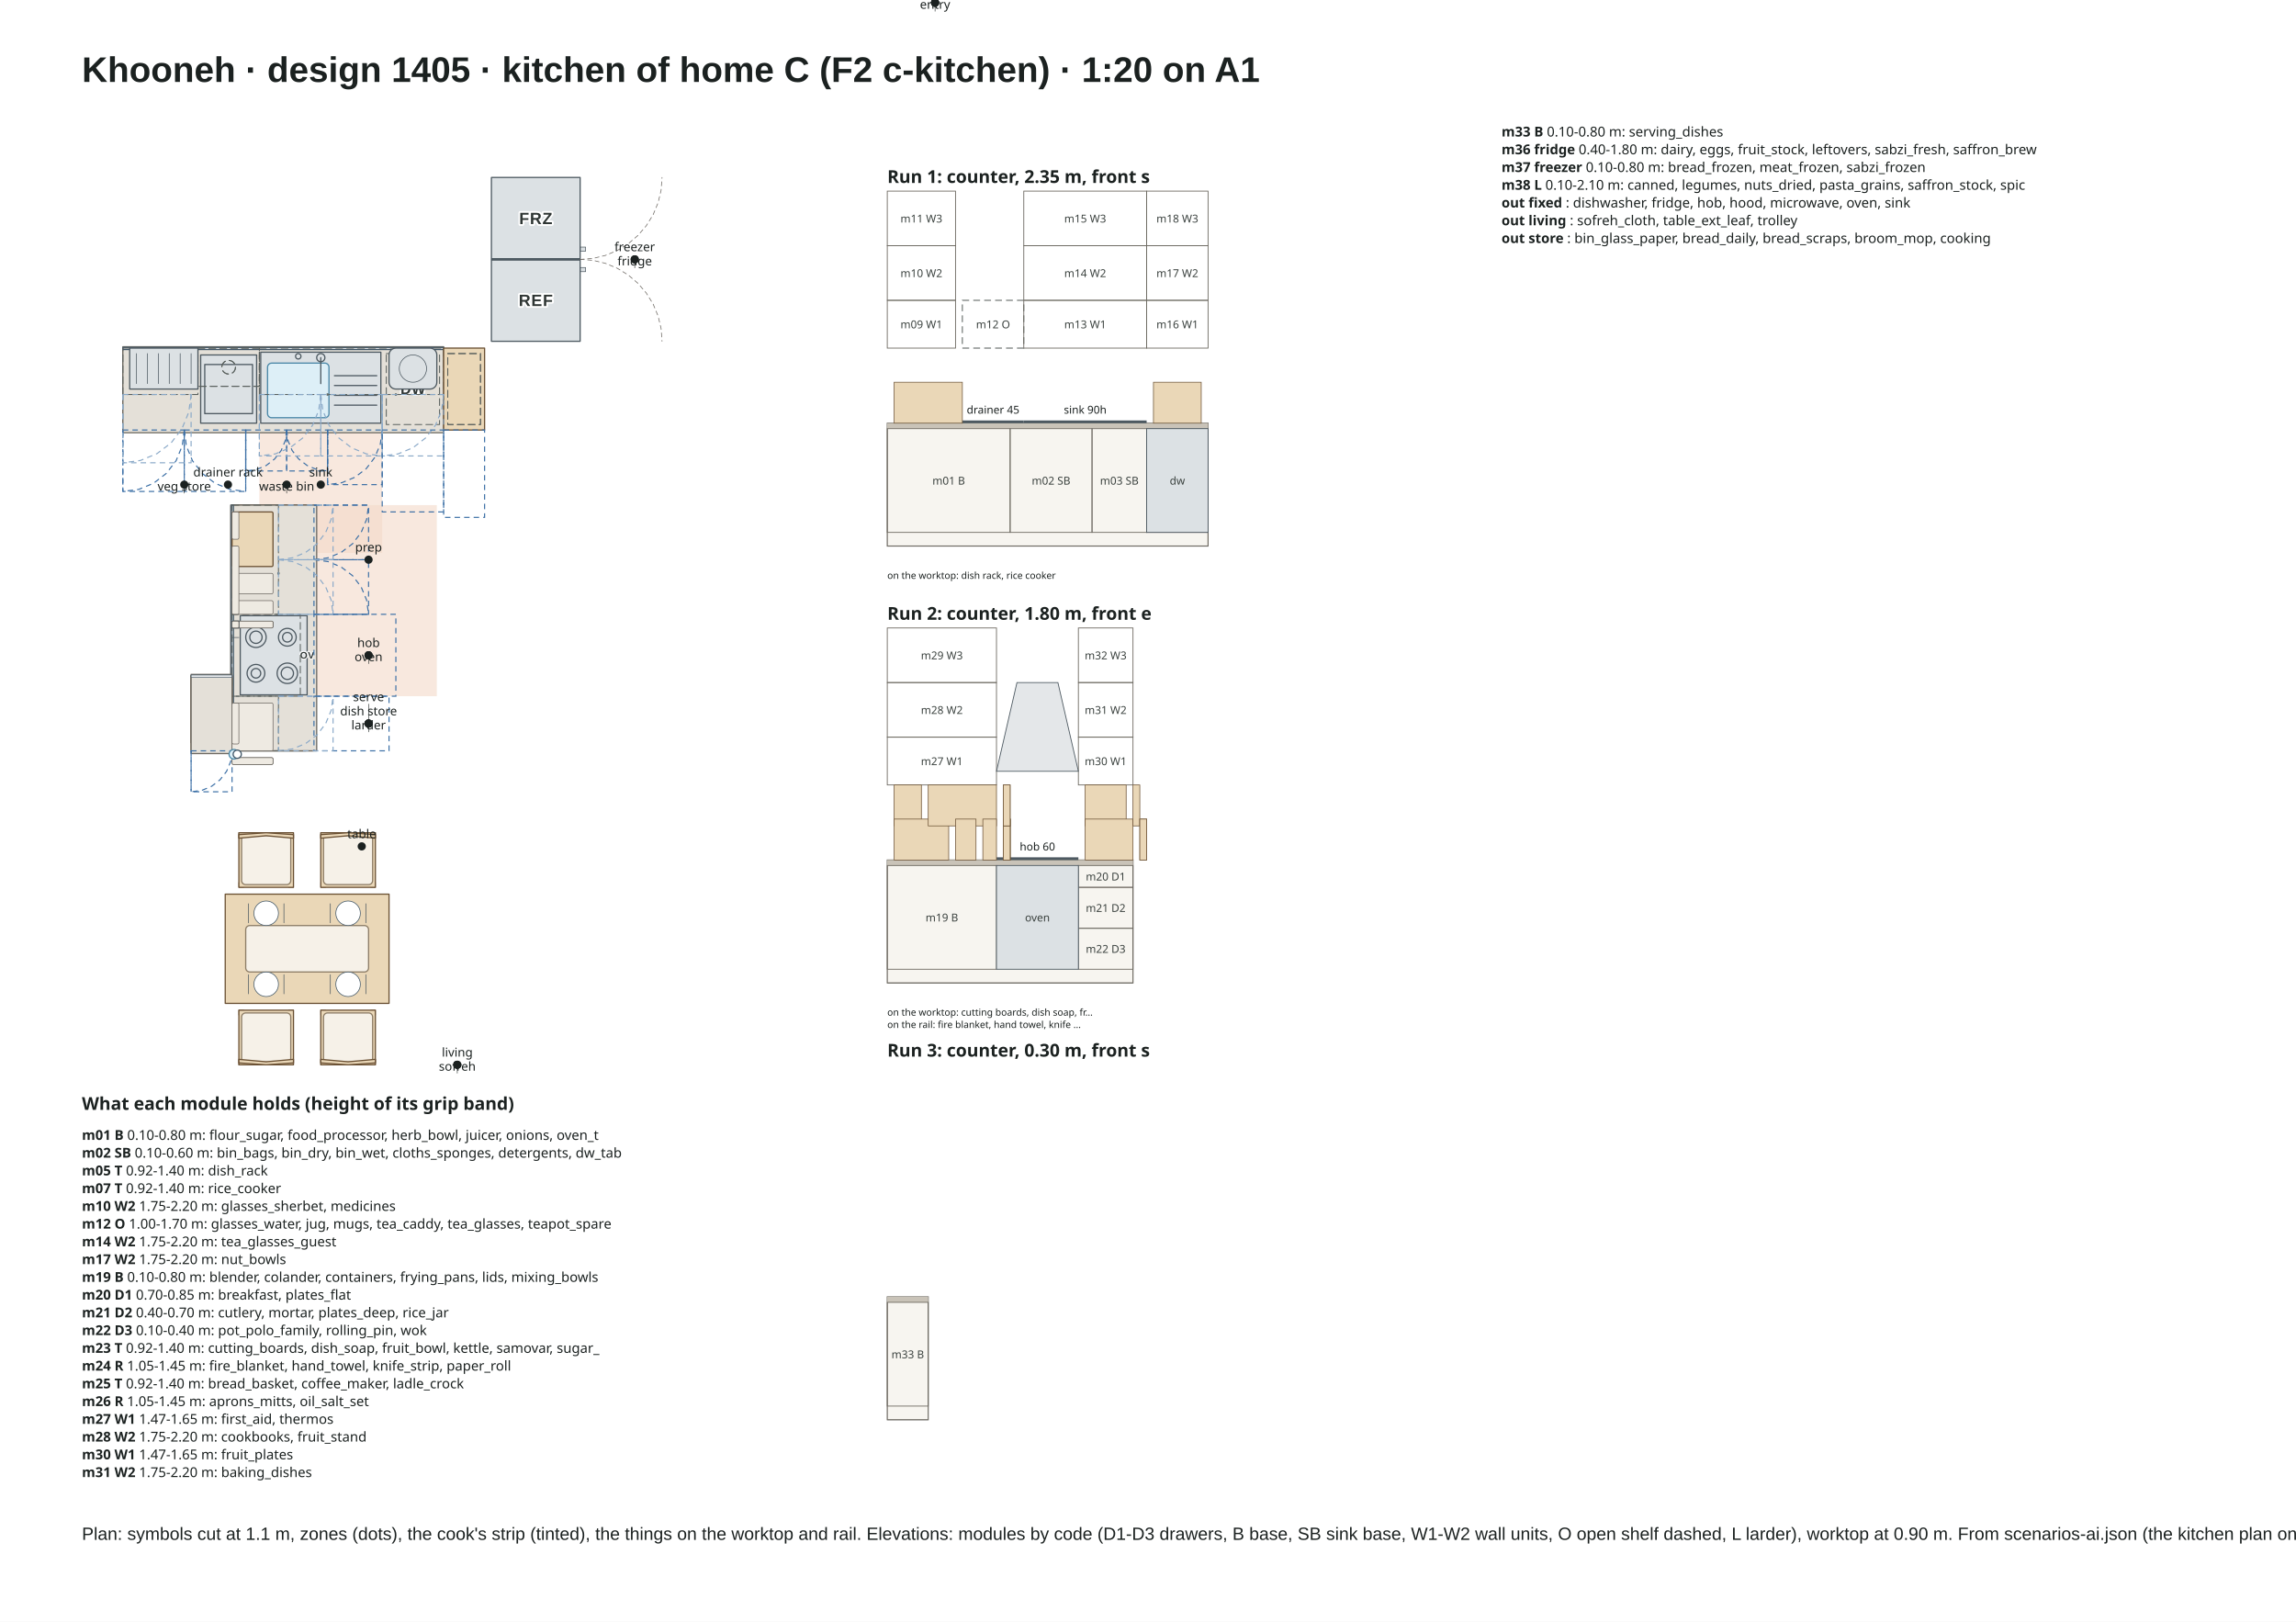
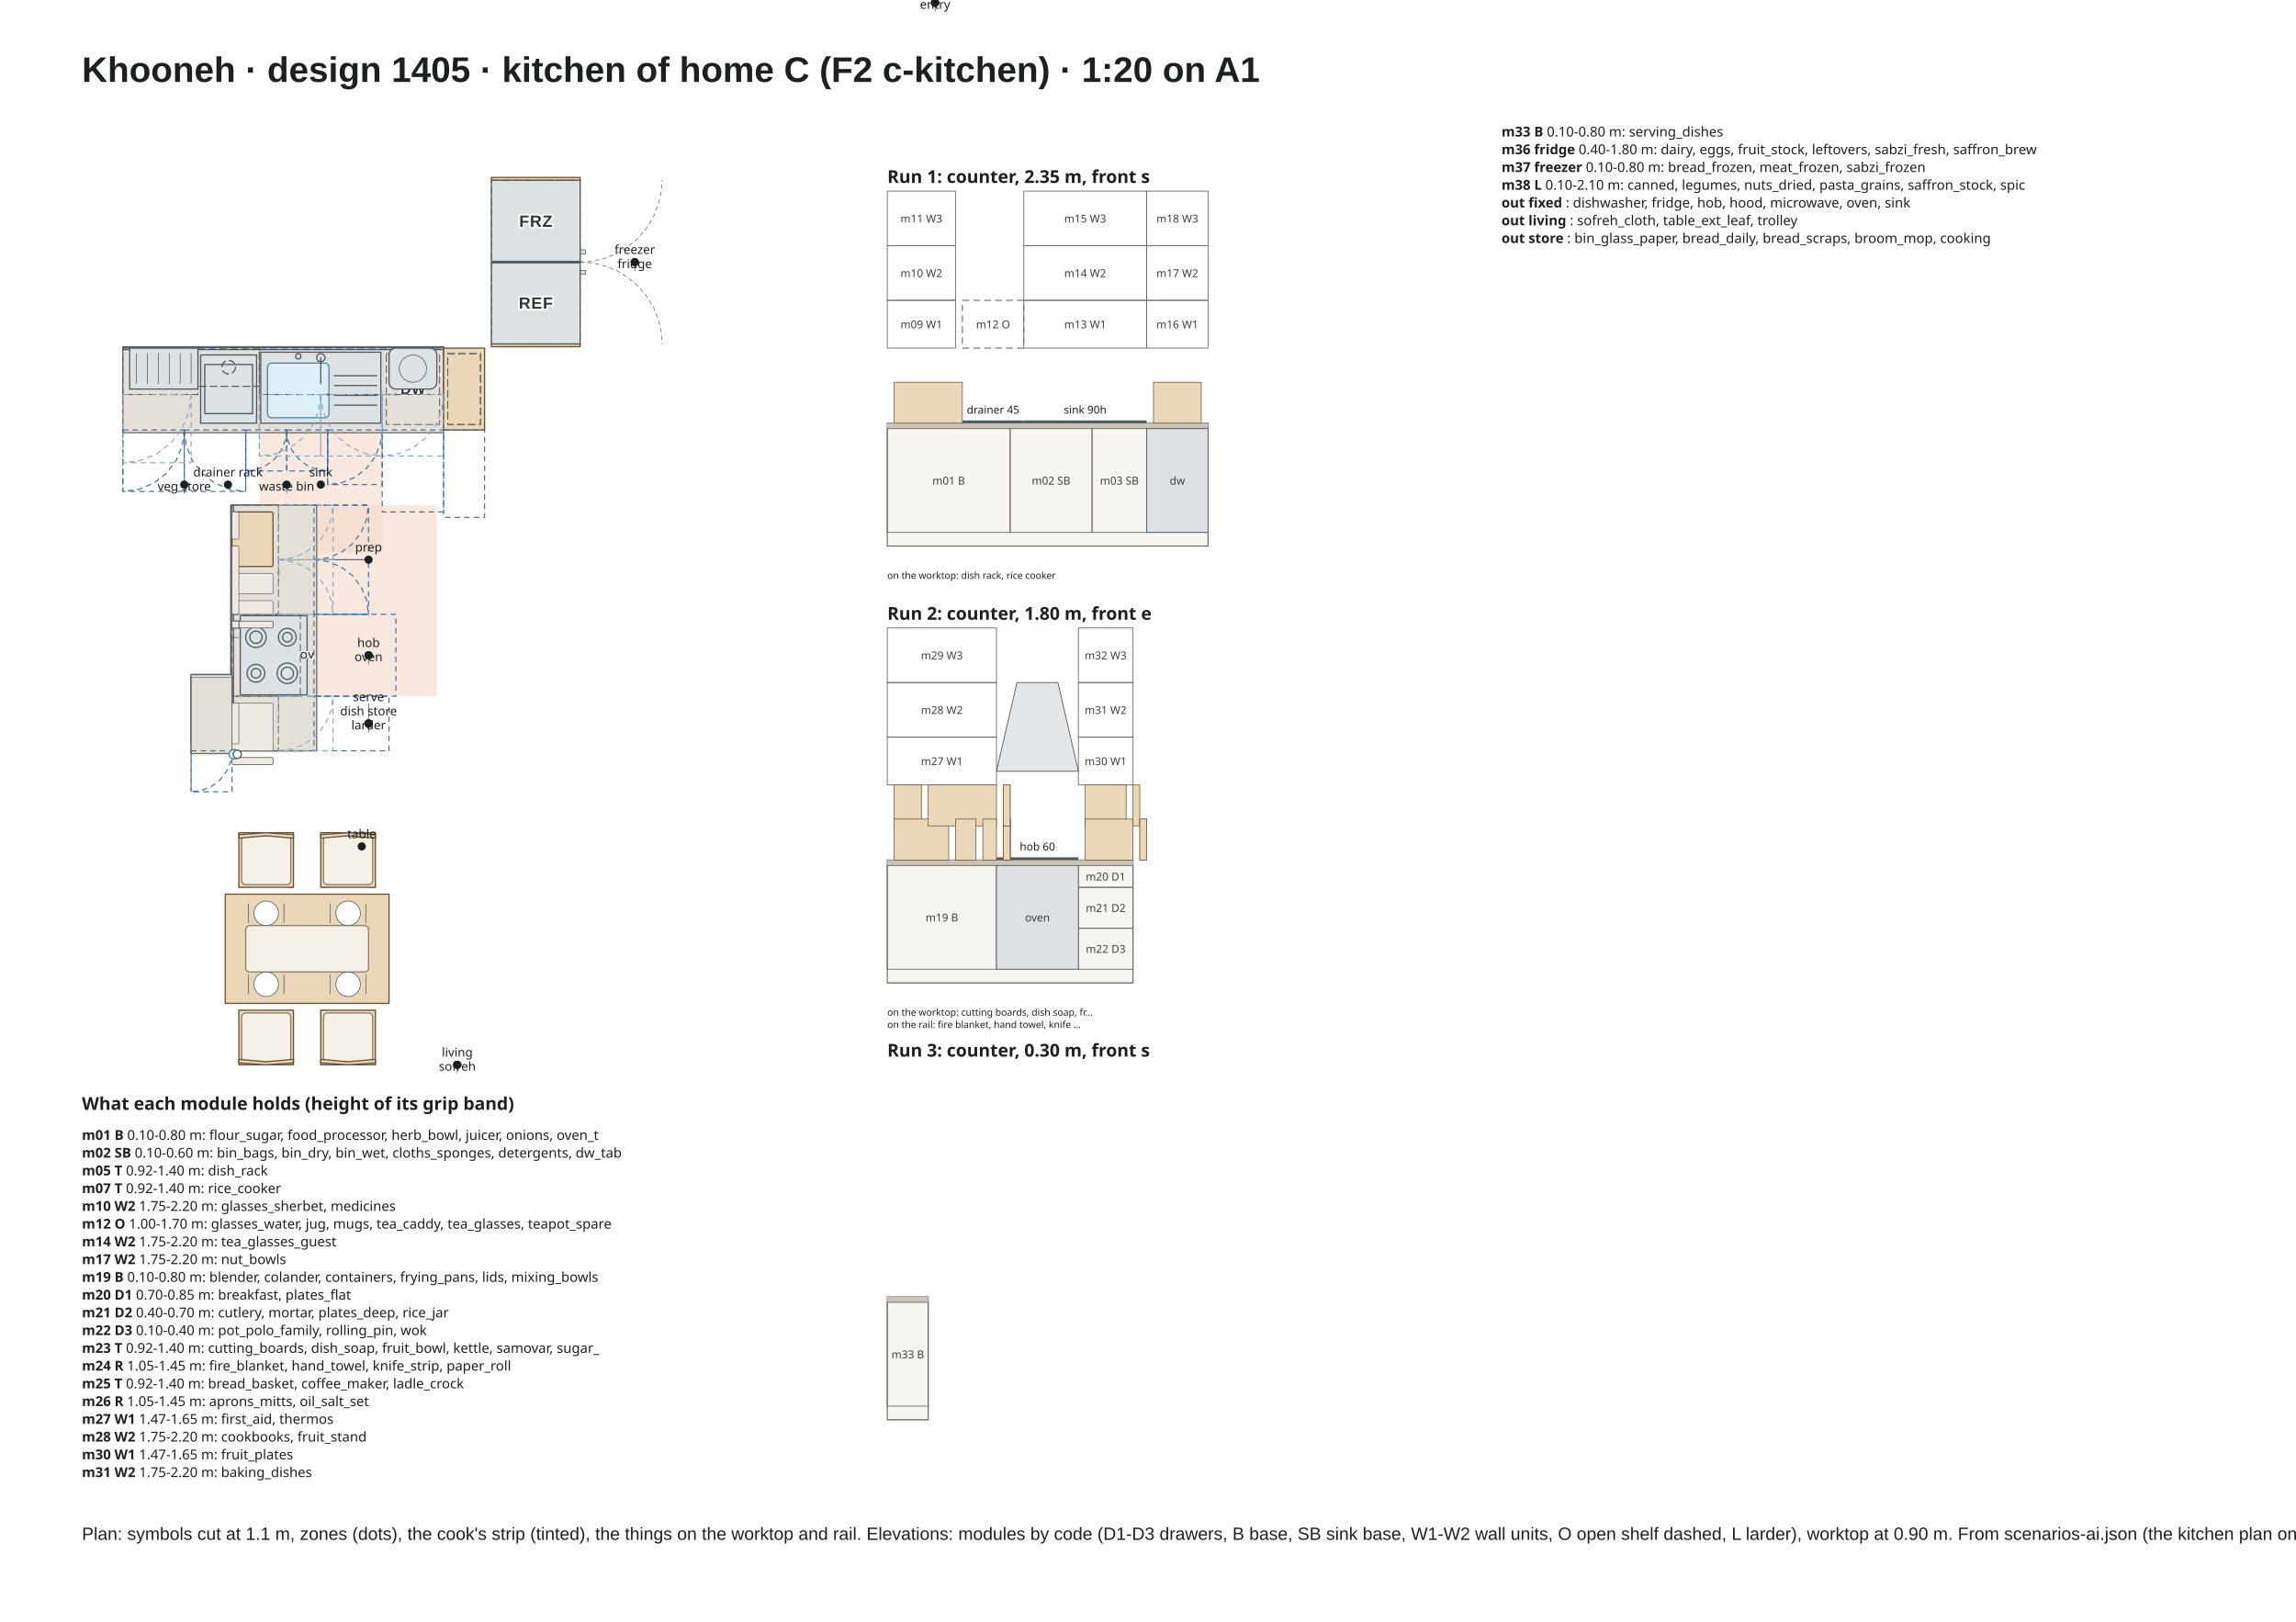
<svg xmlns="http://www.w3.org/2000/svg" width="841mm" height="594mm" viewBox="0 0 1682 1188">
  <style>svg{background:#fff}.sp{stroke:none}.sp-room{fill:#FFFFFF}.sp-wet{fill:#F1F6F9}.sp-circ{fill:#F4F3EF}.sp-store{fill:#F2F0EA}.sp-outside{fill:#EEF2EA}.sp-parking{fill:#EDEDEA}.sp-green{fill:#DCEACF}.w-outer{fill:#2F3634}.w-party{fill:url(#party)}.w-inner{fill:#8A918E}.w-struct{fill:#121614}.w-screen{fill:#7A4E2D;stroke:#5A3519;stroke-width:.4;stroke-dasharray:1.5 1}.w-glass{fill:#E3F2FB;stroke:#5AA9D6;stroke-width:.6}.st{stroke:#3A413E;stroke-opacity:.6;stroke-width:.6;fill:none}.sd{stroke:#3A413E;stroke-width:.8}.win{stroke:#0E8C98;stroke-width:1.2}.win-glass{stroke:#0E8C98;stroke-width:.5}.win-sill{fill:#fff;stroke:#0E8C98;stroke-width:.6}.win-shutter{stroke:#8A5A2B;stroke-width:.8;stroke-dasharray:3 2}.win-reveal{stroke:#7A4A2A;stroke-width:.8}.win-shade{stroke:#5A5048;stroke-width:.6;stroke-dasharray:6 2 1 2}.win-restrict{stroke:#B45309;stroke-width:2}.sv-towel{fill:#E9A23B;stroke:#8C5A12;stroke-width:.5}.sv-radiator{fill:#F6AD55;stroke:#8C5A12;stroke-width:.5}.sv-unit{fill:none;stroke:#2B6CB0;stroke-width:.9;stroke-dasharray:5 3}.sv-duct{fill:none;stroke:#2B6CB0;stroke-width:.7;stroke-dasharray:2 3}.sv-board{fill:#F6E05E;stroke:#744210;stroke-width:.6}.sv-cabinet{fill:#CBD5E0;stroke:#2D3748;stroke-width:.6}.sv-t{font-family:'Helvetica Neue',Arial,sans-serif;font-size:6px;text-anchor:middle;fill:#1A202C}.arc{stroke:#1B2120;fill:rgba(0,0,0,.025);stroke-width:.45;stroke-dasharray:3 2}.dr{stroke:#1B2120;fill:none;stroke-width:1.4}.door-gap{fill:#fff}.car{fill:#E8E6E1;stroke:#77736C;stroke-width:.6;stroke-dasharray:6 3}.wheel{fill:none;stroke:#77736C;stroke-width:.6;stroke-dasharray:3 2}.wheel-ax{stroke:#77736C;stroke-width:1.2}.gate-leaf{stroke:#1B2120;stroke-width:1.6}.gate-arc{stroke:#1B2120;fill:none;stroke-width:.45;stroke-dasharray:3 2}.gate-pack{fill:#77736C;stroke:none}.rm{font-family:'Vazirmatn','Tahoma','Helvetica Neue',Arial,sans-serif;fill:#1B2120;text-anchor:middle;paint-order:stroke;stroke:#fff;stroke-opacity:.85;stroke-width:3;stroke-linejoin:round}.rm .fa{direction:rtl;unicode-bidi:embed}.rm .ar{fill:#49524F}.lab{font-family:'Helvetica Neue',Arial,sans-serif;fill:#1B2120}.wl{font-family:'Helvetica Neue',Arial,sans-serif;fill:#0E6E78;font-size:7px}.dim{stroke:#3A413E;stroke-width:.5;fill:none}.dim-tick{stroke:#1B2120;stroke-width:1}.dimt{font-family:'Helvetica Neue',Arial,sans-serif;fill:#1B2120;font-size:9px;text-anchor:middle}.frame{fill:none;stroke:#1B2120;stroke-width:2}.tb{fill:#fff;stroke:#1B2120;stroke-width:1}.tb-l{stroke:#1B2120;stroke-width:.6}.tbt{font-family:'Helvetica Neue',Arial,sans-serif;fill:#1B2120}.tbf{font-family:'Vazirmatn','Tahoma',sans-serif;fill:#1B2120;direction:rtl;unicode-bidi:embed}.north{fill:#1B2120}.north-ring{fill:#fff;stroke:#1B2120;stroke-width:1}.dt-label{font-family:'Helvetica Neue',Arial,sans-serif;fill:#2F3634;font-style:italic;text-anchor:middle;font-size:9px;paint-order:stroke;stroke:#fff;stroke-width:2.5}.dt-bed{fill:#9CC08A;fill-opacity:.55;stroke:#4E7A3A;stroke-width:.7}.dt-vine{fill:#7FA35E;fill-opacity:.12;stroke:#5E8A3A;stroke-width:.7;stroke-dasharray:5 3}.dt-crown{fill:#B9D4A6;fill-opacity:.35;stroke:#4E7A3A;stroke-width:.9}.dt-crown-max{fill:none;stroke:#4E7A3A;stroke-width:.6;stroke-dasharray:3 3}.dt-trunk{fill:#F4F2EC;stroke:#333;stroke-width:.8}.dt-wood{fill:#D9B98C;fill-opacity:.8;stroke:#7A4A2A;stroke-width:.7}.dt-built{fill:#E6CFA6;fill-opacity:.55;stroke:#7A4A2A;stroke-width:.8;stroke-dasharray:6 2}.dt-drain{fill:#7FB8E0;stroke:#1F5F8B;stroke-width:.6}.dt-iron{fill:none;stroke:#333;stroke-width:.8}.dt-ivy{stroke:#3E6B2E;stroke-width:2;stroke-dasharray:2 3;fill:none}.dt-tread{stroke:#3A413E;stroke-opacity:.55;stroke-width:.6}.dt-up{stroke:#3A413E;stroke-width:.8;marker-end:url(#arrowUp)}.dt-wall{fill:#7F8784}.dt-rail{stroke:#7A4A2A;stroke-width:.8}.dt-over{fill:none;stroke:#555;stroke-width:.8;stroke-dasharray:6 4}.dt-sight{stroke:#B45309;stroke-width:.8;stroke-dasharray:8 4;fill:none}.dt-pot{fill:#C9774D;fill-opacity:.55;stroke:#8C3F2B;stroke-width:.7}.dt-post{fill:#555;stroke:#333;stroke-width:.5}.dt-line{stroke:#666;stroke-width:.5}.dt-glass{fill:#DDEBF2;stroke:#2E6A8A;stroke-width:.8}.dt-service{fill:#E4E4E0;stroke:#666;stroke-width:.7}.dt-screen{fill:#A87B4F;stroke:#7A4A2A;stroke-width:.5}.dt-gate{fill:#F4E3C8;stroke:#7A4A2A;stroke-width:.8}.dt-prop{fill:#A8321F;fill-opacity:.12;stroke:#A8321F;stroke-width:.9;stroke-dasharray:5 3}.m3-only{fill:#C2185B;fill-opacity:.06;stroke:#C2185B;stroke-width:.7;stroke-dasharray:4 2.5}.m3-moved{fill:none;stroke:#C2185B;stroke-width:1.1;stroke-dasharray:2 1.5}.m3-arrow{stroke:#C2185B;stroke-width:.9;marker-end:url(#m3a)}.m3-t{font-family:'Helvetica Neue',Arial,sans-serif;fill:#9C1449;font-size:6.5px;text-anchor:middle;paint-order:stroke;stroke:#fff;stroke-width:2}.m3-clash{stroke:#D50000;stroke-width:1.6}.m3-ceil{fill:#fff;stroke:#C2185B;stroke-width:.7}.m3-down{fill:#fff;stroke:#C2185B;stroke-width:.6}.m3-x{stroke:#C2185B;stroke-width:.5}.pm-wd{fill:#EAD7B7;stroke:#6B5134}.pm-tx{fill:#F6F1E8;stroke:#8C7C66}.pm-cr{fill:#FFFFFF;stroke:#3F5566}.pm-mt{fill:#DCE1E4;stroke:#4D5961}.pm-gl{fill:#DDEFF7;stroke:#4A88A8}.pm-st{fill:#E4E0D8;stroke:#6E6A62}.pm-pl{fill:#C4DDB0;stroke:#4E7A3A}.pm-pot{fill:#E2AE8E;stroke:#8C4F2B}.pm-ot{fill:#EEEAE2;stroke:#6B6660}.pm-sw{fill:none;stroke:#6B6660}.pm{stroke-width:.9;stroke-linejoin:round;stroke-linecap:round}.pm.fine{stroke-width:.5}line.pm,polyline.pm{fill:none}.pm.ab{fill:none;stroke:#59605D;stroke-width:.7;stroke-dasharray:5 3}.pm.sw{fill:none;stroke-width:.5;stroke-dasharray:3 2.5}.pi-hl{fill:none;stroke:none}.pi-over{fill:none;stroke:transparent;stroke-width:6;pointer-events:stroke}.pi.chg .pi-hl{stroke:#A8321F;stroke-width:2.2;stroke-dasharray:6 3}.pi.gone{opacity:.28}.pi.gone .pm{stroke-dasharray:3 3}.conv{fill:none;stroke:#B7791F;stroke-width:1;stroke-dasharray:7 4;stroke-opacity:.75}.conv.fail{stroke:#C53030}.conv-dot{fill:#B7791F;fill-opacity:.65;stroke:none}.conv-t{font-family:'Helvetica Neue',Arial,sans-serif;font-size:7px;fill:#8A5A12;text-anchor:middle;paint-order:stroke;stroke:#fff;stroke-width:2.5;stroke-linejoin:round}.ppl{fill:#FFFFFF;fill-opacity:.6;stroke:#8F8A83;stroke-width:.7;stroke-linejoin:round;stroke-linecap:round}line.ppl{fill:none}.k-open{fill:none;stroke:#3A6EA5;stroke-width:.8;stroke-dasharray:4 3}.k-open-wall{stroke:#8AA9C8}.k-lead{stroke:#1B2120;stroke-width:.4}.k-strip{fill:#F3D9C8;opacity:.6}.k-z{fill:#1B2120}.k-zt{font:9px sans-serif;text-anchor:middle;fill:#1B2120}.k-h{font:13px sans-serif;font-weight:700;fill:#1B2120}.k-s{font:10px sans-serif;fill:#1B2120}.el-run{fill:#F7F5F0;stroke:#6E6A62;stroke-width:.8}.el-top{fill:#C9C3B8}.el-mod{fill:none;stroke:#6E6A62;stroke-width:.6}.el-open{fill:none;stroke:#59605D;stroke-width:.7;stroke-dasharray:5 3}.el-fix{fill:#4D5961}.el-app{fill:#DCE1E4;stroke:#4D5961;stroke-width:.6}.el-hood{fill:#E4E7E9;stroke:#4D5961;stroke-width:.6}.el-thing{fill:#EAD7B7;stroke:#6B5134;stroke-width:.5}.el-lead{stroke:#6B5134;stroke-width:.4}.el-t{font:8px sans-serif;text-anchor:middle;fill:#3A413E}.el-f{font:8px sans-serif;text-anchor:middle;fill:#1B2120}.el-s{font:7px sans-serif;fill:#1B2120}</style>
  <defs>
    <pattern id="party" width="8" height="8" patternUnits="userSpaceOnUse" patternTransform="rotate(45)">
      <rect width="8" height="8" fill="#5B6461" />
      <line x1="0" y1="0" x2="0" y2="8" stroke="#2F3634" stroke-width="2.2" />
    </pattern>
    <marker id="arrowUp" viewBox="0 0 10 10" refX="5" refY="5" markerWidth="5" markerHeight="5" orient="auto-start-reverse">
      <path d="M0 0 L10 5 L0 10 Z" fill="#3A413E" />
    </marker>
    <marker id="m3a" viewBox="0 0 10 10" refX="9" refY="5" markerWidth="5" markerHeight="5" orient="auto">
      <path d="M0 0 L10 5 L0 10 Z" fill="#C2185B" />
    </marker>
  </defs>
  <rect width="1682" height="1188" fill="#fff" />
  <text class="tbt" x="60" y="60" font-size="26" font-weight="700">Khooneh · design 1405 · kitchen of home C (F2 c-kitchen) · 1:20 on A1</text>
  <text class="tbt" x="60" y="1128" font-size="13">Plan: symbols cut at 1.1 m, zones (dots), the cook's strip (tinted), the things on the worktop and rail. Elevations: modules by code (D1-D3 drawers, B base, SB sink base, W1-W2 wall units, O open shelf dashed, L larder), worktop at 0.90 m. From scenarios-ai.json (the kitchen plan on the picks). The AI's proposal, not checked by an engineer.</text>
  <g transform="translate(65 -390)">
    <rect class="sp sp-room k-room" x="290" y="520" width="185" height="420" />
    <rect class="sp sp-room k-room" x="25" y="640" width="265" height="300" />
    <rect class="k-strip" x="125" y="705" width="90" height="90" />
    <rect class="k-strip" x="165" y="760" width="90" height="140" />
    <g class="pi" transform="translate(100 1045)" data-x="100" data-y="1045">
      <rect class="pm pm-wd fine" x="10" y="-45" width="3.5" height="3.5" />
      <rect class="pm pm-wd fine" x="10" y="-8.5" width="3.5" height="3.5" />
      <rect class="pm pm-wd fine" x="46.5" y="-45" width="3.5" height="3.5" />
      <rect class="pm pm-wd fine" x="46.5" y="-8.5" width="3.5" height="3.5" />
      <rect class="pm pm-wd fine" x="70" y="-45" width="3.5" height="3.5" />
      <rect class="pm pm-wd fine" x="70" y="-8.5" width="3.5" height="3.5" />
      <rect class="pm pm-wd fine" x="106.5" y="-45" width="3.5" height="3.5" />
      <rect class="pm pm-wd fine" x="106.5" y="-8.5" width="3.5" height="3.5" />
      <rect class="pm pm-wd fine" x="10" y="121.5" width="3.5" height="3.5" />
      <rect class="pm pm-wd fine" x="10" y="85" width="3.5" height="3.5" />
      <rect class="pm pm-wd fine" x="46.5" y="121.5" width="3.5" height="3.5" />
      <rect class="pm pm-wd fine" x="46.5" y="85" width="3.5" height="3.5" />
      <rect class="pm pm-wd fine" x="70" y="121.5" width="3.5" height="3.5" />
      <rect class="pm pm-wd fine" x="70" y="85" width="3.5" height="3.5" />
      <rect class="pm pm-wd fine" x="106.5" y="121.5" width="3.5" height="3.5" />
      <rect class="pm pm-wd fine" x="106.5" y="85" width="3.5" height="3.5" />
      <rect class="pm pm-wd" x="10" y="-45" width="40" height="40" />
      <rect class="pm pm-wd" x="70" y="-45" width="40" height="40" />
      <rect class="pm pm-wd" x="10" y="85" width="40" height="40" />
      <rect class="pm pm-wd" x="70" y="85" width="40" height="40" />
      <rect class="pm pm-tx" x="12" y="-43" width="36" height="36" rx="3" />
      <rect class="pm pm-tx" x="72" y="-43" width="36" height="36" rx="3" />
      <rect class="pm pm-tx" x="12" y="87" width="36" height="36" rx="3" />
      <rect class="pm pm-tx" x="72" y="87" width="36" height="36" rx="3" />
      <rect class="pm pm-wd fine" x="3" y="3" width="5" height="5" />
      <rect class="pm pm-wd fine" x="3" y="72" width="5" height="5" />
      <rect class="pm pm-wd fine" x="112" y="3" width="5" height="5" />
      <rect class="pm pm-wd fine" x="112" y="72" width="5" height="5" />
      <rect class="pm pm-wd" x="0" y="0" width="120" height="80" />
      <rect class="pm pm-tx" x="15" y="23" width="90" height="34" rx="3" />
      <circle class="pm pm-cr fine" cx="30" cy="66" r="9" />
      <circle class="pm pm-cr fine" cx="90" cy="66" r="9" />
      <circle class="pm pm-cr fine" cx="30" cy="14" r="9" />
      <circle class="pm pm-cr fine" cx="90" cy="14" r="9" />
      <polyline class="pm pm-mt fine" points="17,59 17,73" />
      <polyline class="pm pm-mt fine" points="77,59 77,73" />
      <polyline class="pm pm-mt fine" points="43,59 43,73" />
      <polyline class="pm pm-mt fine" points="103,59 103,73" />
      <polyline class="pm pm-mt fine" points="17,7 17,21" />
      <polyline class="pm pm-mt fine" points="77,7 77,21" />
      <polyline class="pm pm-mt fine" points="43,7 43,21" />
      <polyline class="pm pm-mt fine" points="103,7 103,21" />
      <polygon class="pm pm-wd" points="10,-41 10,-43.6 30,-45 50,-43.6 50,-41 30,-42.8" />
      <polygon class="pm pm-wd" points="70,-41 70,-43.6 90,-45 110,-43.6 110,-41 90,-42.8" />
      <polygon class="pm pm-wd" points="10,121 10,123.6 30,125 50,123.6 50,121 30,122.8" />
      <polygon class="pm pm-wd" points="70,121 70,123.6 90,125 110,123.6 110,121 90,122.8" />
      <rect class="pi-hl" x="0" y="0" width="120" height="80" />
    </g>
-     <g class="pi" transform="translate(295 520)" data-x="295" data-y="520">
+     <g class="pi" transform="translate(295 522)" data-x="295" data-y="522">
      <rect class="pm pm-mt fine" x="65" y="51" width="4" height="3" />
      <rect class="pm pm-mt fine" x="65" y="66" width="4" height="3" />
      <rect class="pm pm-mt" x="0" y="0" width="65" height="59.5" />
      <rect class="pm pm-mt" x="0" y="60.5" width="65" height="59.5" />
      <polyline class="pm pm-mt" points="0,60 65,60" />
      <text class="pt" x="32.5" y="30" font-size="12" text-anchor="middle" dominant-baseline="central" font-family="Helvetica Neue,Arial,sans-serif" font-weight="700" letter-spacing="0.5" fill="#2F3634" paint-order="stroke" stroke="#fff" stroke-width="2.6" stroke-linejoin="round">FRZ</text>
      <text class="pt" x="32.5" y="90" font-size="12" text-anchor="middle" dominant-baseline="central" font-family="Helvetica Neue,Arial,sans-serif" font-weight="700" letter-spacing="0.5" fill="#2F3634" paint-order="stroke" stroke="#fff" stroke-width="2.6" stroke-linejoin="round">REF</text>
      <polyline class="pm pm-sw sw" points="65,60 74.4,59.3 83.5,57.1 92.2,53.5 100.3,48.5 107.4,42.4 113.5,35.3 118.5,27.2 122.1,18.5 124.3,9.4 125,0" />
      <polyline class="pm pm-sw sw" points="65,60 74.4,60.7 83.5,62.9 92.2,66.5 100.3,71.5 107.4,77.6 113.5,84.7 118.5,92.8 122.1,101.5 124.3,110.6 125,120" />
      <rect class="pi-hl" x="0" y="0" width="65" height="120" />
    </g>
    <g class="pi" transform="translate(25 645)" data-x="25" data-y="645">
      <rect class="pm pm-mt" x="0" y="0" width="235" height="54" />
      <rect class="pm pm-mt fine" x="49.6" y="59.2" width="0.8" height="0.8" />
      <rect class="pm pm-mt fine" x="99.6" y="59.2" width="0.8" height="0.8" />
      <rect class="pm pm-mt fine" x="149.6" y="59.2" width="0.8" height="0.8" />
      <rect class="pm pm-mt fine" x="199.6" y="59.2" width="0.8" height="0.8" />
      <rect class="pm pm-wd" x="0" y="0" width="235" height="59.5" />
      <rect class="pm pm-mt fine" x="191" y="59" width="43" height="2" />
      <rect class="pm pm-st" x="0" y="-1" width="235" height="63" />
      <rect class="pm pm-mt" x="101" y="3" width="88" height="52" />
      <rect class="pm pm-gl" x="106" y="11" width="45" height="40" rx="3" />
      <polyline class="pm pm-mt" points="155,20.2 186,20.2" />
      <polyline class="pm pm-mt" points="155,27.4 186,27.4" />
      <polyline class="pm pm-mt" points="155,34.6 186,34.6" />
      <polyline class="pm pm-mt" points="155,41.8 186,41.8" />
      <rect class="pm pm-mt" x="57" y="5" width="41" height="50" />
      <rect class="pm pm-mt" x="60" y="12" width="35" height="36" />
      <circle class="pm pm-mt" cx="128.5" cy="6" r="2" />
      <circle class="pm pm-mt" cx="145" cy="7" r="3" />
      <polyline class="pm pm-mt" points="145,7 145,26" />
      <rect class="pm pm-cr" x="0" y="-0.5" width="235" height="1.5" />
      <rect class="pm pm-mt ab" x="193" y="4" width="39" height="52" style="fill:none" />
      <text class="pt" x="212.5" y="30" font-size="10.7" text-anchor="middle" dominant-baseline="central" font-family="Helvetica Neue,Arial,sans-serif" font-weight="700" letter-spacing="0.4" fill="#2F3634" paint-order="stroke" stroke="#fff" stroke-width="2.4" stroke-linejoin="round">DW</text>
      <rect class="pm pm-wd ab" x="55" y="0" width="45" height="28" />
      <circle class="pm pm-gl ab" cx="77.5" cy="14" r="5" />
      <rect class="pm pm-wd ab" x="55" y="0" width="45" height="28" />
      <circle class="pm pm-gl ab" cx="77.5" cy="14" r="5" />
      <rect class="pm pm-mt ab fine" x="149.6" y="33.5" width="0.8" height="1" />
      <rect class="pm pm-mt ab fine" x="199.6" y="33.5" width="0.8" height="1" />
      <rect class="pm pm-wd ab" x="0" y="0" width="55" height="34" />
      <rect class="pm pm-wd ab" x="100" y="0" width="135" height="34" />
      <rect class="pi-hl" x="0" y="0" width="235" height="60" />
      <rect class="pi-part" x="55" y="0" width="45" height="60" fill="transparent" stroke="none" />
      <rect class="pi-part" x="100" y="0" width="90" height="60" fill="transparent" stroke="none" />
      <rect class="pi-part" x="190" y="0" width="45" height="60" fill="transparent" stroke="none" />
    </g>
    <g class="pi" transform="translate(260 645)" data-x="260" data-y="645">
      <rect class="pm pm-wd" x="3" y="4" width="24" height="52" />
      <rect class="pm pm-wd" x="3" y="4" width="24" height="52" />
      <rect class="pm pm-wd" x="3" y="4" width="24" height="52" />
      <rect class="pm pm-wd" x="0" y="0" width="30" height="60" />
      <rect class="pm pm-wd ab" x="3" y="4" width="24" height="52" />
      <rect class="pm pm-wd ab" x="3" y="4" width="24" height="52" />
      <rect class="pi-hl" x="0" y="0" width="30" height="60" />
    </g>
    <g class="pi" transform="translate(105 760)" data-x="105" data-y="760">
      <rect class="pm pm-mt" x="0" y="0" width="54" height="180" />
      <rect class="pm pm-mt" x="59" y="81" width="2" height="58" />
      <rect class="pm pm-mt fine" x="59.2" y="49.6" width="0.8" height="0.8" />
      <rect class="pm pm-mt fine" x="59.2" y="99.6" width="0.8" height="0.8" />
      <rect class="pm pm-mt fine" x="59.2" y="149.6" width="0.8" height="0.8" />
      <rect class="pm pm-wd" x="0" y="0" width="59.5" height="180" />
      <rect class="pm pm-st" x="-1" y="0" width="63" height="180" />
      <rect class="pm pm-mt" x="6" y="81" width="49" height="58" />
      <circle class="pm pm-mt" cx="17.5" cy="96.8" r="7.5" />
      <circle class="pm pm-mt" cx="17.5" cy="123.2" r="6.5" />
      <circle class="pm pm-mt" cx="40.5" cy="96.8" r="6.5" />
      <circle class="pm pm-mt" cx="40.5" cy="123.2" r="7.5" />
      <circle class="pm pm-mt" cx="17.5" cy="96.8" r="4.5" />
      <circle class="pm pm-mt" cx="17.5" cy="123.2" r="3.5" />
      <circle class="pm pm-mt" cx="40.5" cy="96.8" r="3.5" />
      <circle class="pm pm-mt" cx="40.5" cy="123.2" r="4.5" />
      <rect class="pm pm-cr" x="-0.5" y="0" width="1.5" height="180" />
      <text class="pt" x="55" y="110" font-size="7" text-anchor="middle" dominant-baseline="central" font-family="Helvetica Neue,Arial,sans-serif" font-weight="700" letter-spacing="0.3" fill="#2F3634" paint-order="stroke" stroke="#fff" stroke-width="1.5" stroke-linejoin="round">OV</text>
      <rect class="pm pm-mt ab" x="0" y="80" width="50" height="60" />
      <rect class="pm pm-mt ab fine" x="33.5" y="49.6" width="1" height="0.8" />
      <rect class="pm pm-wd ab" x="0" y="0" width="34" height="80" />
      <rect class="pm pm-wd ab" x="0" y="140" width="34" height="40" />
      <rect class="pi-hl" x="0" y="0" width="60" height="180" />
      <rect class="pi-part" x="0" y="80" width="60" height="60" fill="transparent" stroke="none" />
      <rect class="pi-part" x="0" y="80" width="60" height="60" fill="transparent" stroke="none" />
    </g>
    <g class="pi" transform="translate(75 885)" data-x="75" data-y="885">
      <rect class="pm pm-mt" x="0" y="0" width="30" height="49" />
      <rect class="pm pm-wd" x="0" y="0" width="30" height="54.5" />
      <rect class="pm pm-st" x="0" y="-1" width="30" height="58" />
      <rect class="pm pm-cr fine" x="0" y="-0.5" width="30" height="1.5" />
      <rect class="pi-hl" x="0" y="0" width="30" height="55" />
+     </g>
+     <g class="pi" transform="translate(295 520)" data-x="295" data-y="520">
+       <rect class="pm pm-wd" x="0" y="0" width="65" height="2" />
+       <rect class="pi-hl" x="0" y="0" width="65" height="2" />
+     </g>
+     <g class="pi" transform="translate(295 642)" data-x="295" data-y="642">
+       <rect class="pm pm-wd" x="0" y="0" width="65" height="2" />
+       <rect class="pi-hl" x="0" y="0" width="65" height="2" />
+     </g>
+     <g class="pi" data-over="1" transform="translate(295 522)" data-x="295" data-y="522">
+       <rect class="pm pm-mt ab fine" x="64.5" y="59.6" width="1" height="0.8" />
+       <rect class="pm pm-wd ab" x="0" y="0" width="65" height="120" />
+       <rect class="pi-hl" x="0" y="0" width="65" height="120" />
+       <rect class="pi-over" x="0" y="0" width="65" height="120" />
    </g>
    <g class="k-fronts">
      <line class="k-open" x1="25" y1="705" x2="25" y2="750" />
      <polyline class="k-open" points="70,705 68.5,716.6 64,727.5 56.8,736.8 47.5,744 36.6,748.5 25,750" />
      <line class="k-open" x1="115" y1="705" x2="115" y2="750" />
      <polyline class="k-open" points="70,705 71.5,716.6 76,727.5 83.2,736.8 92.5,744 103.4,748.5 115,750" />
      <rect class="k-open k-box-doors" x="25" y="705" width="45" height="45" />
      <rect class="k-open k-box-doors" x="70" y="705" width="45" height="45" />
      <line class="k-open" x1="115" y1="705" x2="115" y2="735" />
      <polyline class="k-open" points="145,705 144,712.8 141,720 136.2,726.2 130,731 122.8,734 115,735" />
      <line class="k-open" x1="175" y1="705" x2="175" y2="735" />
      <polyline class="k-open" points="145,705 146,712.8 149,720 153.8,726.2 160,731 167.2,734 175,735" />
      <rect class="k-open k-box-doors" x="115" y="705" width="30" height="30" />
      <rect class="k-open k-box-doors" x="145" y="705" width="30" height="30" />
      <line class="k-open" x1="175" y1="705" x2="175" y2="745" />
      <polyline class="k-open" points="215,705 213.6,715.4 209.6,725 203.3,733.3 195,739.6 185.4,743.6 175,745" />
      <rect class="k-open k-box-doors" x="175" y="705" width="40" height="40" />
      <line class="k-open k-open-wall" x1="25" y1="679" x2="25" y2="729" />
      <polyline class="k-open k-open-wall" points="75,679 73.3,691.9 68.3,704 60.4,714.4 50,722.3 37.9,727.3 25,729" />
      <rect class="k-open k-open-wall k-box-doors" x="25" y="679" width="50" height="50" />
      <line class="k-open k-open-wall" x1="125" y1="679" x2="125" y2="724" />
      <polyline class="k-open k-open-wall" points="170,679 168.5,690.6 164,701.5 156.8,710.8 147.5,718 136.6,722.5 125,724" />
      <line class="k-open k-open-wall" x1="215" y1="679" x2="215" y2="724" />
      <polyline class="k-open k-open-wall" points="170,679 171.5,690.6 176,701.5 183.2,710.8 192.5,718 203.4,722.5 215,724" />
      <rect class="k-open k-open-wall k-box-doors" x="125" y="679" width="45" height="45" />
      <rect class="k-open k-open-wall k-box-doors" x="170" y="679" width="45" height="45" />
      <line class="k-open k-open-wall" x1="215" y1="679" x2="215" y2="724" />
      <polyline class="k-open k-open-wall" points="260,679 258.5,690.6 254,701.5 246.8,710.8 237.5,718 226.6,722.5 215,724" />
      <rect class="k-open k-open-wall k-box-doors" x="215" y="679" width="45" height="45" />
      <rect class="k-open k-box-dw" x="215" y="705" width="45" height="60" />
      <rect class="k-open k-box-larder" x="260" y="705" width="30" height="64" />
      <line class="k-open" x1="165" y1="760" x2="205" y2="760" />
      <polyline class="k-open" points="165,800 175.4,798.6 185,794.6 193.3,788.3 199.6,780 203.6,770.4 205,760" />
      <line class="k-open" x1="165" y1="840" x2="205" y2="840" />
      <polyline class="k-open" points="165,800 175.4,801.4 185,805.4 193.3,811.7 199.6,820 203.6,829.6 205,840" />
      <rect class="k-open k-box-doors" x="165" y="760" width="40" height="40" />
      <rect class="k-open k-box-doors" x="165" y="800" width="40" height="40" />
      <rect class="k-open k-box-drawers" x="165" y="900" width="55" height="40" />
      <line class="k-open k-open-wall" x1="139" y1="760" x2="179" y2="760" />
      <polyline class="k-open k-open-wall" points="139,800 149.4,798.6 159,794.6 167.3,788.3 173.6,780 177.6,770.4 179,760" />
      <line class="k-open k-open-wall" x1="139" y1="840" x2="179" y2="840" />
      <polyline class="k-open k-open-wall" points="139,800 149.4,801.4 159,805.4 167.3,811.7 173.6,820 177.6,829.6 179,840" />
      <rect class="k-open k-open-wall k-box-doors" x="139" y="760" width="40" height="40" />
      <rect class="k-open k-open-wall k-box-doors" x="139" y="800" width="40" height="40" />
      <line class="k-open k-open-wall" x1="139" y1="900" x2="179" y2="900" />
      <polyline class="k-open k-open-wall" points="139,940 149.4,938.6 159,934.6 167.3,928.3 173.6,920 177.6,910.4 179,900" />
      <rect class="k-open k-open-wall k-box-doors" x="139" y="900" width="40" height="40" />
      <rect class="k-open k-box-oven" x="165" y="840" width="60" height="60" />
      <line class="k-open" x1="75" y1="940" x2="75" y2="970" />
      <polyline class="k-open" points="105,940 104,947.8 101,955 96.2,961.2 90,966 82.8,969 75,970" />
      <rect class="k-open k-box-doors" x="75" y="940" width="30" height="30" />
    </g>
    <g class="k-thing">
      <rect class="pm pm-mt" x="30" y="645" width="50" height="30" />
      <polyline class="pm pm-mt fine" points="35,649 35,671" />
      <polyline class="pm pm-mt fine" points="43,649 43,671" />
      <polyline class="pm pm-mt fine" points="51,649 51,671" />
      <polyline class="pm pm-mt fine" points="59,649 59,671" />
      <polyline class="pm pm-mt fine" points="67,649 67,671" />
      <polyline class="pm pm-mt fine" points="75,649 75,671" />
    </g>
    <g class="k-thing">
      <rect class="pm pm-mt" x="220" y="645" width="35" height="30" rx="5" />
      <circle class="pm pm-mt fine" cx="237.5" cy="660" r="10" />
    </g>
    <g class="k-thing">
      <rect class="pm pm-wd" x="105" y="765" width="30" height="40" rx="1" />
    </g>
    <g class="k-thing">
      <rect class="pm pm-ot fine" x="105" y="810" width="30" height="15" rx="1" />
    </g>
    <g class="k-thing">
      <rect class="pm pm-ot fine" x="105" y="830" width="30" height="10" rx="1" />
    </g>
    <g class="k-thing">
      <circle class="pm pm-mt" cx="120" cy="847.5" r="1.5" />
      <rect class="pm pm-mt" x="120.5" y="846" width="14.5" height="3" />
    </g>
    <g class="k-thing">
      <circle class="pm pm-mt" cx="120" cy="847.5" r="0.5" />
      <circle class="pm pm-cr fine" cx="120" cy="847.5" r="1.3" />
    </g>
    <g class="k-thing">
      <rect class="pm pm-ot fine" x="105" y="845" width="30" height="5" rx="1" />
    </g>
    <g class="k-thing">
      <rect class="pm pm-ot fine" x="105" y="845" width="30" height="5" rx="1" />
    </g>
    <g class="k-thing">
      <rect class="pm pm-ot fine" x="105" y="765" width="5" height="20" rx="1" />
    </g>
    <g class="k-thing">
      <rect class="pm pm-ot fine" x="105" y="790" width="5" height="50" rx="1" />
    </g>
    <g class="k-thing">
      <rect class="pm pm-mt" x="105" y="845" width="5" height="5" />
      <polyline class="pm pm-mt fine" points="105,849 110,849" />
      <polyline class="pm pm-mt fine" points="105,857 110,857" />
    </g>
    <g class="k-thing">
      <rect class="pm pm-ot fine" x="105" y="845" width="5" height="5" rx="1" />
    </g>
    <g class="k-thing">
      <rect class="pm pm-ot fine" x="105" y="905" width="30" height="35" rx="1" />
    </g>
    <g class="k-thing">
      <rect class="pm pm-ot fine" x="105" y="945" width="30" height="5" rx="1" />
    </g>
    <g class="k-thing">
      <rect class="pm pm-ot fine" x="105" y="945" width="30" height="5" rx="1" />
    </g>
    <g class="k-thing">
      <rect class="pm pm-ot fine" x="105" y="905" width="5" height="30" rx="1" />
    </g>
    <g class="k-thing">
      <circle class="pm pm-gl" cx="106.3" cy="942.5" r="3.5" />
      <circle class="pm pm-cr" cx="108.8" cy="942.5" r="3" />
    </g>
    <circle class="k-z" cx="620" cy="392" r="3" />
    <text class="k-zt" x="620" y="386">bulk store</text>
    <circle class="k-z" cx="205" cy="920" r="3" />
    <text class="k-zt" x="205" y="914">dish store</text>
    <circle class="k-z" cx="102" cy="745" r="3" />
    <text class="k-zt" x="102" y="739">drainer rack</text>
    <circle class="k-z" cx="620" cy="392" r="3" />
    <line class="k-lead" x1="620" y1="392" x2="620" y2="398.4" />
    <text class="k-zt" x="620" y="396.4">entry</text>
-     <circle class="k-z" cx="400" cy="580" r="3" />
-     <text class="k-zt" x="400" y="574">freezer</text>
-     <circle class="k-z" cx="400" cy="580" r="3" />
-     <line class="k-lead" x1="400" y1="580" x2="400" y2="586.4" />
-     <text class="k-zt" x="400" y="584.4">fridge</text>
+     <circle class="k-z" cx="400" cy="582" r="3" />
+     <text class="k-zt" x="400" y="576">freezer</text>
+     <circle class="k-z" cx="400" cy="582" r="3" />
+     <line class="k-lead" x1="400" y1="582" x2="400" y2="588.4" />
+     <text class="k-zt" x="400" y="586.4">fridge</text>
    <circle class="k-z" cx="205" cy="870" r="3" />
    <text class="k-zt" x="205" y="864">hob</text>
    <circle class="k-z" cx="205" cy="920" r="3" />
    <line class="k-lead" x1="205" y1="920" x2="205" y2="926.3" />
    <text class="k-zt" x="205" y="924.3">larder</text>
    <circle class="k-z" cx="270" cy="1170" r="3" />
    <text class="k-zt" x="270" y="1164">living</text>
    <circle class="k-z" cx="205" cy="870" r="3" />
    <line class="k-lead" x1="205" y1="870" x2="205" y2="876.3" />
    <text class="k-zt" x="205" y="874.3">oven</text>
    <circle class="k-z" cx="205" cy="800" r="3" />
    <text class="k-zt" x="205" y="794">prep</text>
    <circle class="k-z" cx="205" cy="920" r="3" />
    <line class="k-lead" x1="205" y1="920" x2="205" y2="905.6" />
    <text class="k-zt" x="205" y="903.6">serve</text>
    <circle class="k-z" cx="170" cy="745" r="3" />
    <text class="k-zt" x="170" y="739">sink</text>
    <circle class="k-z" cx="270" cy="1170" r="3" />
    <line class="k-lead" x1="270" y1="1170" x2="270" y2="1176.3" />
    <text class="k-zt" x="270" y="1174.3">sofreh</text>
    <circle class="k-z" cx="200" cy="1010" r="3" />
    <text class="k-zt" x="200" y="1004">table</text>
    <circle class="k-z" cx="70" cy="745" r="3" />
    <line class="k-lead" x1="70" y1="745" x2="70" y2="751.4" />
    <text class="k-zt" x="70" y="749.4">veg store</text>
    <circle class="k-z" cx="145" cy="745" r="3" />
    <line class="k-lead" x1="145" y1="745" x2="145" y2="751.4" />
    <text class="k-zt" x="145" y="749.4">waste bin</text>
    <circle class="k-z" cx="620" cy="392" r="3" />
    <line class="k-lead" x1="620" y1="392" x2="620" y2="377.6" />
    <text class="k-zt" x="620" y="375.6">waste out</text>
  </g>
  <text class="k-h" x="650" y="134">Run 1: counter, 2.35 m, front s</text>
  <line class="dim" x1="650" y1="400" x2="885" y2="400" />
  <rect class="el-run" x="650" y="310" width="235" height="90" />
  <rect class="el-top" x="650" y="310" width="235" height="4" />
  <rect class="el-mod" x="650" y="314" width="90" height="76" />
  <text class="el-t" x="695" y="355">m01 B</text>
  <rect class="el-mod" x="740" y="314" width="60" height="76" />
  <text class="el-t" x="770" y="355">m02 SB</text>
  <rect class="el-mod" x="800" y="314" width="40" height="76" />
  <text class="el-t" x="820" y="355">m03 SB</text>
  <rect class="el-mod" x="840" y="314" width="45" height="76" />
  <text class="el-t" x="862.5" y="355">m04 DW</text>
  <rect class="el-mod" x="650" y="220" width="50" height="35" />
  <text class="el-t" x="675" y="240.5">m09 W1</text>
  <rect class="el-mod" x="650" y="180" width="50" height="40" />
  <text class="el-t" x="675" y="203">m10 W2</text>
  <rect class="el-mod" x="650" y="140" width="50" height="40" />
  <text class="el-t" x="675" y="163">m11 W3</text>
  <rect class="el-open" x="705" y="220" width="45" height="35" />
  <text class="el-t" x="727.5" y="240.5">m12 O</text>
  <rect class="el-mod" x="750" y="220" width="90" height="35" />
  <text class="el-t" x="795" y="240.5">m13 W1</text>
  <rect class="el-mod" x="750" y="180" width="90" height="40" />
  <text class="el-t" x="795" y="203">m14 W2</text>
  <rect class="el-mod" x="750" y="140" width="90" height="40" />
  <text class="el-t" x="795" y="163">m15 W3</text>
  <rect class="el-mod" x="840" y="220" width="45" height="35" />
  <text class="el-t" x="862.5" y="240.5">m16 W1</text>
  <rect class="el-mod" x="840" y="180" width="45" height="40" />
  <text class="el-t" x="862.5" y="203">m17 W2</text>
  <rect class="el-mod" x="840" y="140" width="45" height="40" />
  <text class="el-t" x="862.5" y="163">m18 W3</text>
  <rect class="el-fix" x="705" y="308" width="45" height="2" />
  <text class="el-f" x="727.5" y="303">drainer 45</text>
  <rect class="el-fix" x="750" y="308" width="90" height="2" />
  <text class="el-f" x="795" y="303">sink 90h</text>
  <rect class="el-app" x="840" y="314" width="45" height="76" />
  <text class="el-t" x="862.5" y="355">dw</text>
  <rect class="el-thing" x="655" y="280" width="50" height="30" />
  <rect class="el-thing" x="845" y="280" width="35" height="30" />
  <text class="el-s" x="650" y="424">on the worktop: dish rack, rice cooker</text>
  <text class="k-h" x="650" y="454">Run 2: counter, 1.80 m, front e</text>
  <line class="dim" x1="650" y1="720" x2="830" y2="720" />
  <rect class="el-run" x="650" y="630" width="180" height="90" />
  <rect class="el-top" x="650" y="630" width="180" height="4" />
  <rect class="el-mod" x="650" y="634" width="80" height="76" />
  <text class="el-t" x="690" y="675">m19 B</text>
  <rect class="el-mod" x="790" y="634" width="40" height="16" />
  <text class="el-t" x="810" y="645">m20 D1</text>
  <rect class="el-mod" x="790" y="650" width="40" height="30" />
  <text class="el-t" x="810" y="668">m21 D2</text>
  <rect class="el-mod" x="790" y="680" width="40" height="30" />
  <text class="el-t" x="810" y="698">m22 D3</text>
  <rect class="el-mod" x="650" y="540" width="80" height="35" />
  <text class="el-t" x="690" y="560.5">m27 W1</text>
  <rect class="el-mod" x="650" y="500" width="80" height="40" />
  <text class="el-t" x="690" y="523">m28 W2</text>
  <rect class="el-mod" x="650" y="460" width="80" height="40" />
  <text class="el-t" x="690" y="483">m29 W3</text>
  <rect class="el-mod" x="790" y="540" width="40" height="35" />
  <text class="el-t" x="810" y="560.5">m30 W1</text>
  <rect class="el-mod" x="790" y="500" width="40" height="40" />
  <text class="el-t" x="810" y="523">m31 W2</text>
  <rect class="el-mod" x="790" y="460" width="40" height="40" />
  <text class="el-t" x="810" y="483">m32 W3</text>
  <rect class="el-fix" x="730" y="628" width="60" height="2" />
  <text class="el-f" x="760" y="623">hob 60</text>
  <rect class="el-app" x="730" y="634" width="60" height="76" />
  <text class="el-t" x="760" y="675">oven</text>
  <path class="el-hood" d="M730 565 L790 565 L775 500 L745 500 Z" />
  <rect class="el-thing" x="655" y="575" width="20" height="30" />
  <rect class="el-thing" x="655" y="600" width="40" height="30" />
  <rect class="el-thing" x="680" y="575" width="50" height="30" />
  <rect class="el-thing" x="700" y="600" width="15" height="30" />
  <rect class="el-thing" x="720" y="600" width="10" height="30" />
  <rect class="el-thing" x="735" y="600" width="5" height="30" />
  <rect class="el-thing" x="735" y="600" width="5" height="30" />
  <rect class="el-thing" x="735" y="600" width="5" height="30" />
  <rect class="el-thing" x="735" y="600" width="5" height="30" />
  <rect class="el-thing" x="735" y="575" width="5" height="30" />
  <rect class="el-thing" x="735" y="575" width="5" height="30" />
  <rect class="el-thing" x="795" y="575" width="30" height="30" />
  <rect class="el-thing" x="795" y="600" width="35" height="30" />
  <rect class="el-thing" x="830" y="575" width="5" height="30" />
  <rect class="el-thing" x="835" y="600" width="5" height="30" />
  <rect class="el-thing" x="835" y="600" width="5" height="30" />
  <text class="el-s" x="650" y="744">on the worktop: cutting boards, dish soap, fr…</text>
  <text class="el-s" x="650" y="753">on the rail: fire blanket, hand towel, knife …</text>
  <text class="k-h" x="650" y="774">Run 3: counter, 0.30 m, front s</text>
  <line class="dim" x1="650" y1="1040" x2="680" y2="1040" />
  <rect class="el-run" x="650" y="950" width="30" height="90" />
  <rect class="el-top" x="650" y="950" width="30" height="4" />
  <rect class="el-mod" x="650" y="954" width="30" height="76" />
  <text class="el-t" x="665" y="995">m33 B</text>
  <text class="k-h" x="60" y="813">What each module holds (height of its grip band)</text>
  <text class="k-s" x="60" y="835" font-size="10">
    <tspan font-weight="700">m01 B</tspan> 0.10-0.80 m: flour_sugar, food_processor, herb_bowl, juicer, onions, oven_t</text>
  <text class="k-s" x="60" y="848" font-size="10">
    <tspan font-weight="700">m02 SB</tspan> 0.10-0.60 m: bin_bags, bin_dry, bin_wet, cloths_sponges, detergents, dw_tab</text>
  <text class="k-s" x="60" y="861" font-size="10">
    <tspan font-weight="700">m05 T</tspan> 0.92-1.40 m: dish_rack</text>
  <text class="k-s" x="60" y="874" font-size="10">
    <tspan font-weight="700">m07 T</tspan> 0.92-1.40 m: rice_cooker</text>
  <text class="k-s" x="60" y="887" font-size="10">
    <tspan font-weight="700">m10 W2</tspan> 1.75-2.20 m: glasses_sherbet, medicines</text>
  <text class="k-s" x="60" y="900" font-size="10">
    <tspan font-weight="700">m12 O</tspan> 1.00-1.70 m: glasses_water, jug, mugs, tea_caddy, tea_glasses, teapot_spare</text>
  <text class="k-s" x="60" y="913" font-size="10">
    <tspan font-weight="700">m14 W2</tspan> 1.75-2.20 m: tea_glasses_guest</text>
  <text class="k-s" x="60" y="926" font-size="10">
    <tspan font-weight="700">m17 W2</tspan> 1.75-2.20 m: nut_bowls</text>
  <text class="k-s" x="60" y="939" font-size="10">
    <tspan font-weight="700">m19 B</tspan> 0.10-0.80 m: blender, colander, containers, frying_pans, lids, mixing_bowls</text>
  <text class="k-s" x="60" y="952" font-size="10">
    <tspan font-weight="700">m20 D1</tspan> 0.70-0.85 m: breakfast, plates_flat</text>
  <text class="k-s" x="60" y="965" font-size="10">
    <tspan font-weight="700">m21 D2</tspan> 0.40-0.70 m: cutlery, mortar, plates_deep, rice_jar</text>
  <text class="k-s" x="60" y="978" font-size="10">
    <tspan font-weight="700">m22 D3</tspan> 0.10-0.40 m: pot_polo_family, rolling_pin, wok</text>
  <text class="k-s" x="60" y="991" font-size="10">
    <tspan font-weight="700">m23 T</tspan> 0.92-1.40 m: cutting_boards, dish_soap, fruit_bowl, kettle, samovar, sugar_</text>
  <text class="k-s" x="60" y="1004" font-size="10">
    <tspan font-weight="700">m24 R</tspan> 1.05-1.45 m: fire_blanket, hand_towel, knife_strip, paper_roll</text>
  <text class="k-s" x="60" y="1017" font-size="10">
    <tspan font-weight="700">m25 T</tspan> 0.92-1.40 m: bread_basket, coffee_maker, ladle_crock</text>
  <text class="k-s" x="60" y="1030" font-size="10">
    <tspan font-weight="700">m26 R</tspan> 1.05-1.45 m: aprons_mitts, oil_salt_set</text>
  <text class="k-s" x="60" y="1043" font-size="10">
    <tspan font-weight="700">m27 W1</tspan> 1.47-1.65 m: first_aid, thermos</text>
  <text class="k-s" x="60" y="1056" font-size="10">
    <tspan font-weight="700">m28 W2</tspan> 1.75-2.20 m: cookbooks, fruit_stand</text>
  <text class="k-s" x="60" y="1069" font-size="10">
    <tspan font-weight="700">m30 W1</tspan> 1.47-1.65 m: fruit_plates</text>
  <text class="k-s" x="60" y="1082" font-size="10">
    <tspan font-weight="700">m31 W2</tspan> 1.75-2.20 m: baking_dishes</text>
  <text class="k-s" x="1100" y="100" font-size="10">
    <tspan font-weight="700">m33 B</tspan> 0.10-0.80 m: serving_dishes</text>
  <text class="k-s" x="1100" y="113" font-size="10">
    <tspan font-weight="700">m36 fridge</tspan> 0.40-1.80 m: dairy, eggs, fruit_stock, leftovers, sabzi_fresh, saffron_brew</text>
  <text class="k-s" x="1100" y="126" font-size="10">
    <tspan font-weight="700">m37 freezer</tspan> 0.10-0.80 m: bread_frozen, meat_frozen, sabzi_frozen</text>
  <text class="k-s" x="1100" y="139" font-size="10">
    <tspan font-weight="700">m38 L</tspan> 0.10-2.10 m: canned, legumes, nuts_dried, pasta_grains, saffron_stock, spic</text>
  <text class="k-s" x="1100" y="152" font-size="10">
    <tspan font-weight="700">out fixed</tspan> : dishwasher, fridge, hob, hood, microwave, oven, sink</text>
  <text class="k-s" x="1100" y="165" font-size="10">
    <tspan font-weight="700">out living</tspan> : sofreh_cloth, table_ext_leaf, trolley</text>
  <text class="k-s" x="1100" y="178" font-size="10">
    <tspan font-weight="700">out store</tspan> : bin_glass_paper, bread_daily, bread_scraps, broom_mop, cooking</text>
</svg>
